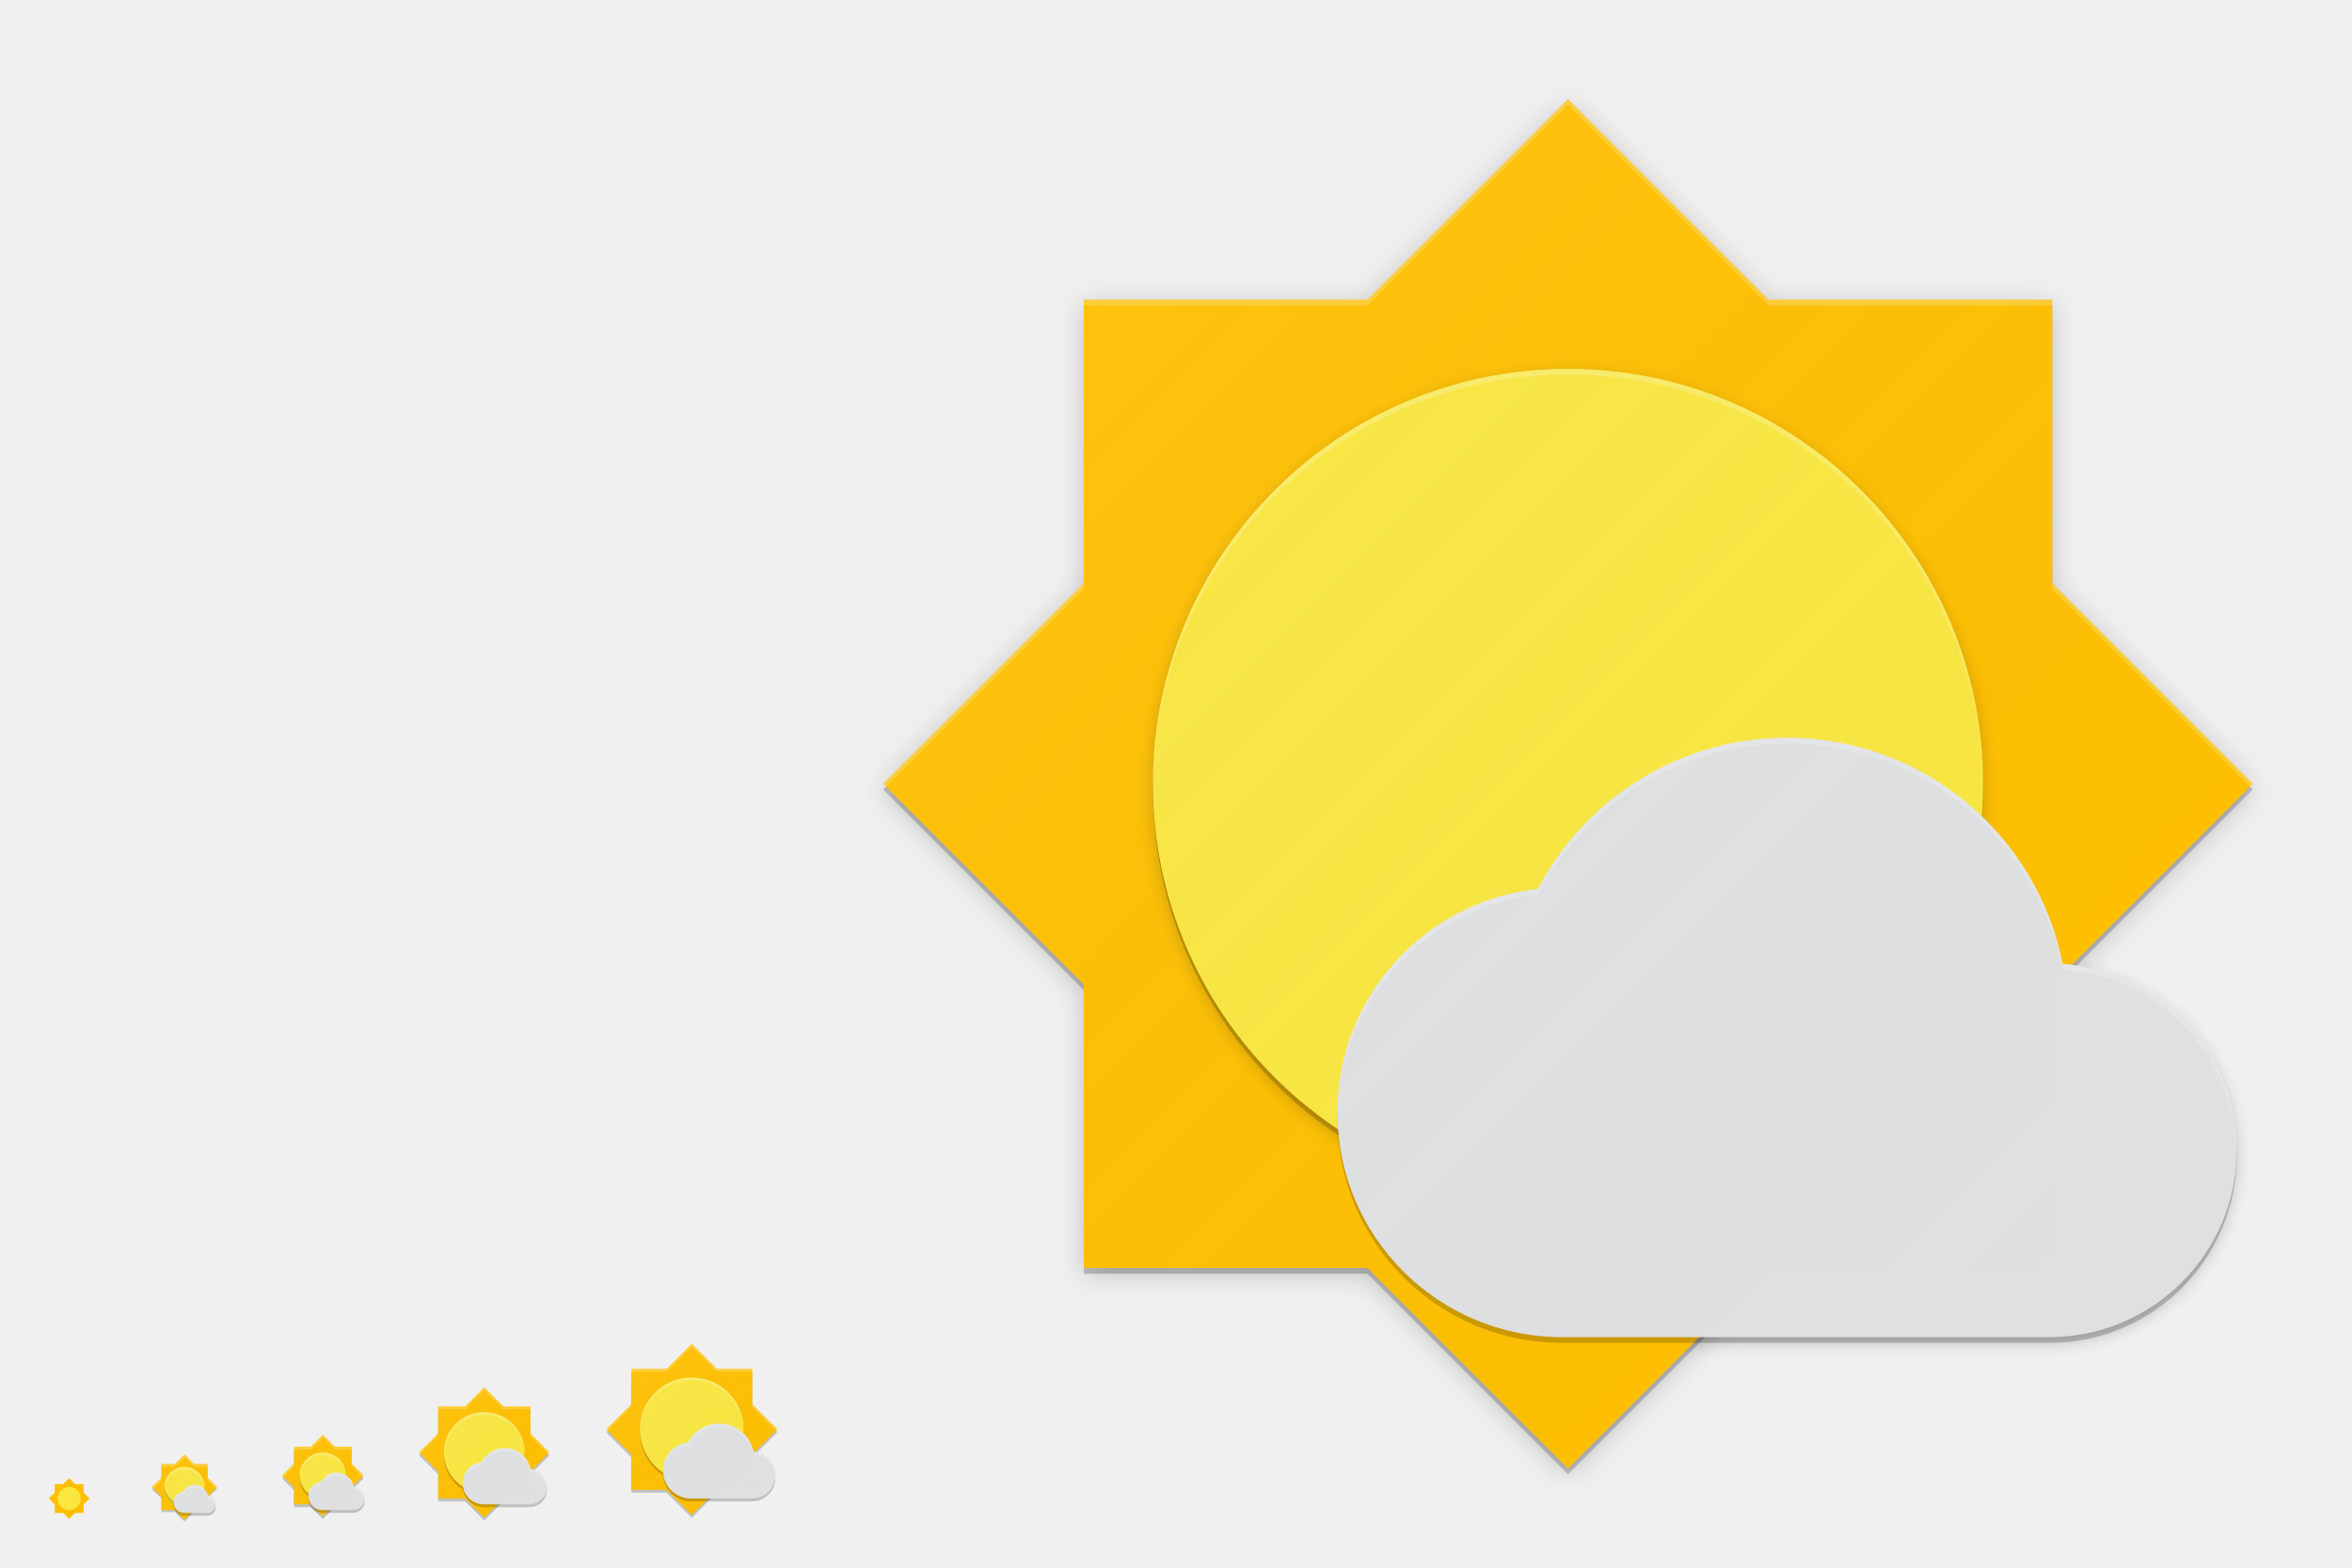
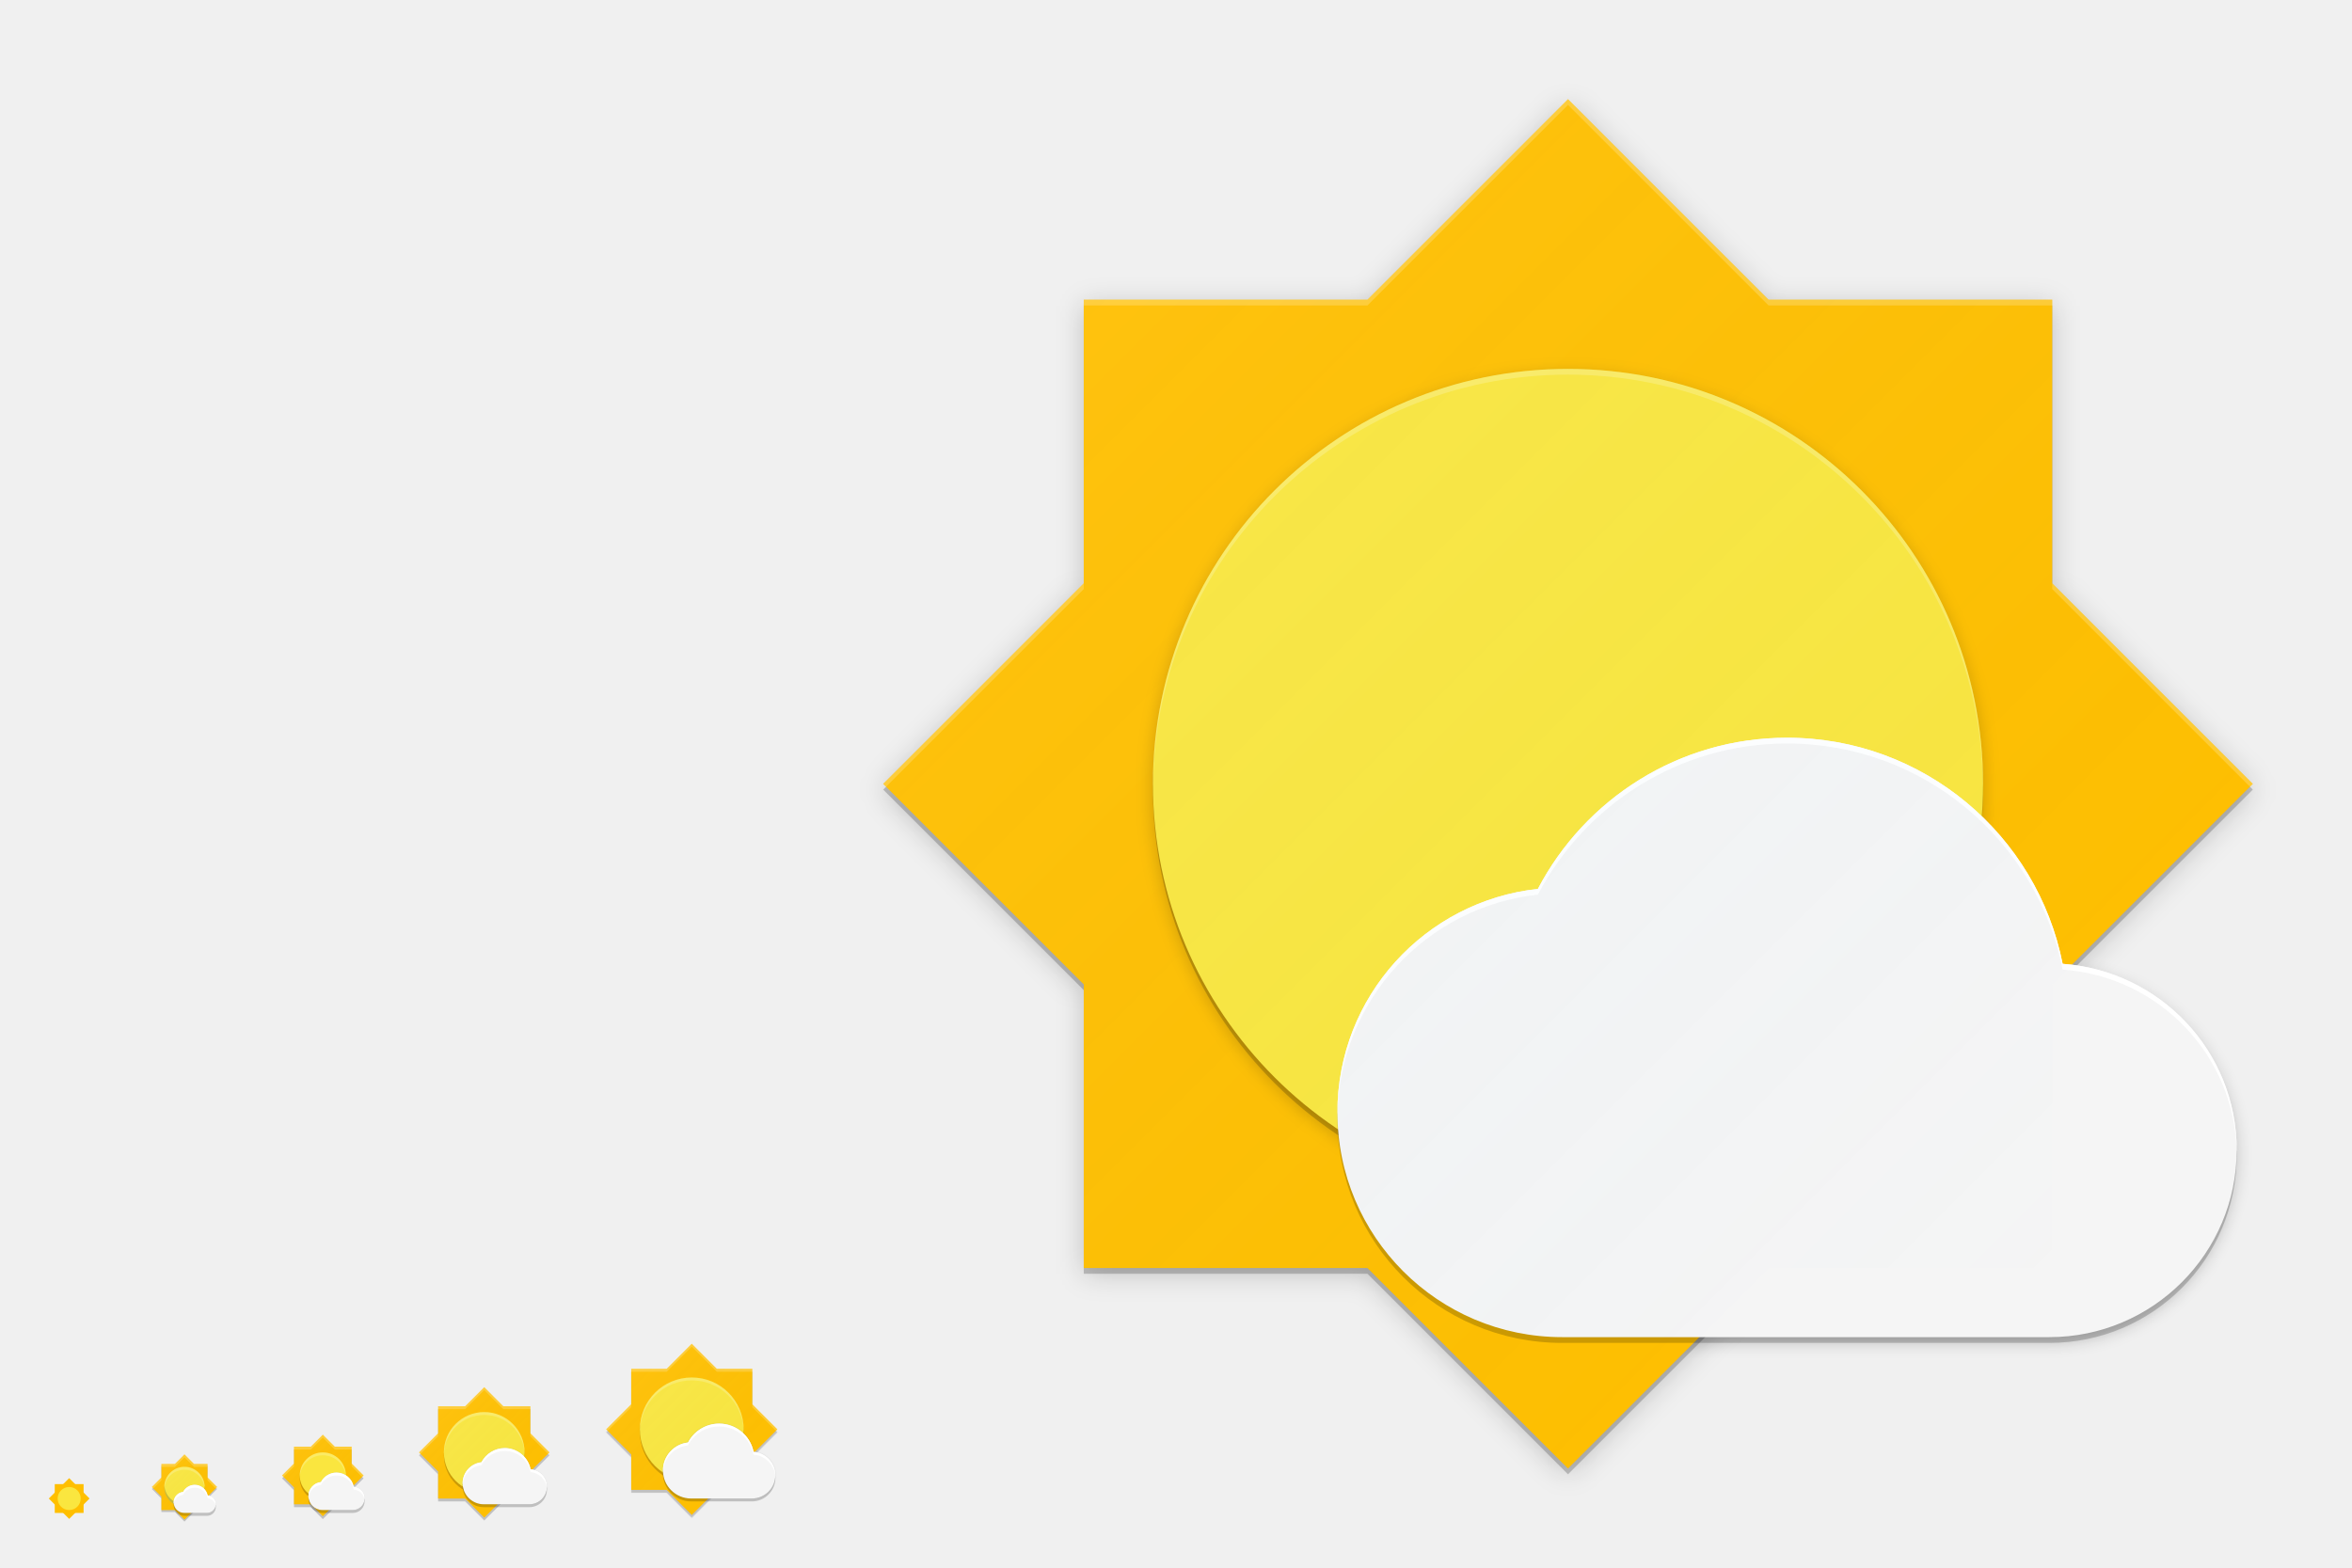
<svg xmlns="http://www.w3.org/2000/svg" xmlns:xlink="http://www.w3.org/1999/xlink" width="816" height="544" viewBox="0 0 816 544" version="1.1" id="svg1087">
  <defs id="defs1081">
    <linearGradient xlink:href="#linearGradient4165-3" id="linearGradient4537" gradientUnits="userSpaceOnUse" gradientTransform="matrix(1.304341,0,0,1.304347,208.6957,-845.34)" x1="7" y1="1011.362" x2="41" y2="1045.362" />
    <linearGradient id="linearGradient4165-3">
      <stop style="stop-color:#ffffff;stop-opacity:0.055" offset="0" id="stop4167-6" />
      <stop style="stop-color:#177ed5;stop-opacity:0;" offset="1" id="stop4169-7" />
    </linearGradient>
    <filter style="color-interpolation-filters:sRGB" id="filter4542" x="-0.012" width="1.024" y="-0.012" height="1.024">
      <feGaussianBlur stdDeviation="0.297" id="feGaussianBlur4544" />
    </filter>
    <filter style="color-interpolation-filters:sRGB" id="filter4640" x="-0.01" width="1.02" y="-0.015" height="1.03">
      <feGaussianBlur stdDeviation="0.163" id="feGaussianBlur4642" />
    </filter>
    <linearGradient xlink:href="#linearGradient4165-3" id="linearGradient4684" gradientUnits="userSpaceOnUse" gradientTransform="matrix(10.43473,0,0,10.43477,293.5652,-10458.72)" x1="7" y1="1011.362" x2="41" y2="1045.362" />
    <linearGradient xlink:href="#linearGradient4165-3" id="linearGradient4708" gradientUnits="userSpaceOnUse" gradientTransform="matrix(0.9782559,0,0,0.9782599,144.5217,-502.005)" x1="7" y1="1011.362" x2="41" y2="1045.362" />
    <linearGradient xlink:href="#linearGradient4165-3" id="linearGradient4732" gradientUnits="userSpaceOnUse" gradientTransform="matrix(0.6521706,0,0,0.6521733,96.34783,-158.67)" x1="7" y1="1011.362" x2="41" y2="1045.362" />
    <linearGradient xlink:href="#linearGradient4165-3" id="linearGradient4756" gradientUnits="userSpaceOnUse" gradientTransform="matrix(0.4891279,0,0,0.4891299,52.26087,12.99753)" x1="7" y1="1011.362" x2="41" y2="1045.362" />
    <filter style="color-interpolation-filters:sRGB" id="filter4820" x="-0.024" width="1.048" y="-0.024" height="1.048">
      <feGaussianBlur stdDeviation="4.752" id="feGaussianBlur4822" />
    </filter>
    <filter style="color-interpolation-filters:sRGB" id="filter4858" x="-0.02" width="1.04" y="-0.03" height="1.06">
      <feGaussianBlur stdDeviation="2.6" id="feGaussianBlur4860" />
    </filter>
    <filter style="color-interpolation-filters:sRGB" id="filter4879" x="-0.024" width="1.048" y="-0.024" height="1.048">
      <feGaussianBlur stdDeviation="2.88" id="feGaussianBlur4881" />
    </filter>
    <filter style="color-interpolation-filters:sRGB" id="filter4885" x="-0.01" width="1.02" y="-0.015" height="1.03">
      <feGaussianBlur stdDeviation="0.122" id="feGaussianBlur4887" />
    </filter>
    <filter style="color-interpolation-filters:sRGB" id="filter4913" x="-0.012" width="1.024" y="-0.012" height="1.024">
      <feGaussianBlur stdDeviation="0.14" id="feGaussianBlur4915" />
    </filter>
    <filter style="color-interpolation-filters:sRGB" id="filter4923" x="-0.012" width="1.024" y="-0.012" height="1.024">
      <feGaussianBlur stdDeviation="0.226" id="feGaussianBlur4925" />
    </filter>
    <filter style="color-interpolation-filters:sRGB" id="filter4949" x="-0.012" width="1.024" y="-0.012" height="1.024">
      <feGaussianBlur stdDeviation="0.141" id="feGaussianBlur4951" />
    </filter>
    <filter style="color-interpolation-filters:sRGB" id="filter4955" x="-0.012" width="1.024" y="-0.012" height="1.024">
      <feGaussianBlur stdDeviation="0.08" id="feGaussianBlur4957" />
    </filter>
+     <filter style="color-interpolation-filters:sRGB" id="filter4608" x="-0.02" width="1.04" y="-0.03" height="1.06">
+       <feGaussianBlur stdDeviation="0.325" id="feGaussianBlur4610" />
+     </filter>
+     <filter style="color-interpolation-filters:sRGB" id="filter4618" x="-0.02" width="1.04" y="-0.03" height="1.06">
+       <feGaussianBlur stdDeviation="0.244" id="feGaussianBlur4620" />
+     </filter>
+     <filter style="color-interpolation-filters:sRGB" id="filter4628" x="-0.02" width="1.04" y="-0.03" height="1.06">
+       <feGaussianBlur stdDeviation="0.163" id="feGaussianBlur4630" />
+     </filter>
+     <filter style="color-interpolation-filters:sRGB" id="filter4639" x="-0.02" width="1.04" y="-0.03" height="1.06">
+       <feGaussianBlur stdDeviation="0.122" id="feGaussianBlur4641" />
+     </filter>
  </defs>
  <g id="layer1" transform="translate(0,-153.0667)" style="display:none">
    <text y="733.323" xml:space="preserve" x="15.007" style="font-style:normal;font-variant:normal;font-weight:normal;font-stretch:normal;line-height:0%;font-family:'DejaVu Sans';-inkscape-font-specification:'DejaVu Sans';display:inline;fill:#000000;fill-opacity:1;stroke:none;enable-background:new" id="context">
      <tspan style="font-style:normal;font-variant:normal;font-weight:normal;font-stretch:normal;font-size:18px;line-height:1.25;font-family:'DejaVu Sans';-inkscape-font-specification:'DejaVu Sans'" y="733.323" x="15.007" id="tspan3933">apps</tspan>
    </text>
    <text y="733.323" xml:space="preserve" x="142.488" style="font-style:normal;font-variant:normal;font-weight:bold;font-stretch:normal;line-height:0%;font-family:'DejaVu Sans';-inkscape-font-specification:'DejaVu Sans Bold';text-align:start;writing-mode:lr-tb;text-anchor:start;display:inline;fill:#000000;fill-opacity:1;stroke:none;enable-background:new" id="icon-name">
      <tspan style="font-style:normal;font-variant:normal;font-weight:bold;font-stretch:normal;font-size:18px;line-height:1.25;font-family:'DejaVu Sans';-inkscape-font-specification:'DejaVu Sans Bold'" y="733.323" x="142.488" id="tspan3937">org.gnome.weather.application</tspan>
    </text>
    <rect style="display:inline;overflow:visible;visibility:visible;fill:#fefefe;fill-opacity:1;fill-rule:nonzero;stroke:none;stroke-width:2;marker:none;enable-background:accumulate" id="rect16x16" width="16" height="16" x="-32" y="665.067" transform="scale(-1,1)" />
    <rect transform="scale(-1,1)" y="617.067" x="-272" height="64" width="64" id="rect4531" style="display:inline;overflow:visible;visibility:visible;fill:#fefefe;fill-opacity:1;fill-rule:nonzero;stroke:none;stroke-width:0.25;marker:none;enable-background:accumulate" />
    <rect style="display:inline;overflow:visible;visibility:visible;fill:#fefefe;fill-opacity:1;fill-rule:nonzero;stroke:none;stroke-width:2;marker:none;enable-background:accumulate" id="rect4662" width="512" height="512" x="-800" y="169.067" transform="scale(-1,1)" />
    <rect style="display:inline;overflow:visible;visibility:visible;fill:#fefefe;fill-opacity:1;fill-rule:nonzero;stroke:none;stroke-width:0.188;marker:none;enable-background:accumulate" id="rect4686" width="48" height="48" x="-192" y="633.067" transform="scale(-1,1)" />
    <rect transform="scale(-1,1)" y="649.067" x="-128" height="32" width="32" id="rect4710" style="display:inline;overflow:visible;visibility:visible;fill:#fefefe;fill-opacity:1;fill-rule:nonzero;stroke:none;stroke-width:0.125;marker:none;enable-background:accumulate" />
    <rect style="display:inline;overflow:visible;visibility:visible;fill:#fefefe;fill-opacity:1;fill-rule:nonzero;stroke:none;stroke-width:0.094;marker:none;enable-background:accumulate" id="rect4734" width="24" height="24" x="-76" y="657.067" transform="scale(-1,1)" />
  </g>
  <g id="layer2" style="display:inline">
    <path id="path4540-3" d="M 240,467.301 231.301,476 H 219 v 12.301 L 210.301,497 219,505.699 V 518 h 12.301 L 240,526.699 248.699,518 H 261 V 505.699 L 269.699,497 261,488.301 V 476 h -12.301 z" style="display:inline;opacity:1;fill:#000000;fill-opacity:0.2;stroke:none;stroke-opacity:1;filter:url(#filter4542)" />
    <path style="display:inline;opacity:1;fill:#ffbf00;fill-opacity:1;stroke:none;stroke-opacity:1" d="m 240,466.301 -8.699,8.699 H 219 V 487.301 l -8.699,8.699 8.699,8.699 v 12.301 h 12.301 l 8.699,8.699 8.699,-8.699 H 261 v -12.301 l 8.699,-8.699 L 261,487.301 v -12.301 h -12.301 z" id="rect4532" />
    <circle r="18" cy="497" cx="240" id="circle4883" style="display:inline;opacity:1;fill:#000000;fill-opacity:0.2;stroke:none;stroke-width:0.857;stroke-opacity:1" />
    <circle style="display:inline;opacity:1;fill:#fae63f;fill-opacity:1;stroke:none;stroke-width:0.857;stroke-opacity:1" id="path4539" cx="240" cy="496" r="18" />
    <path style="display:inline;opacity:1;fill:#ffffff;fill-opacity:0.2;stroke:none;stroke-opacity:1" d="m 240,466.301 -8.699,8.699 H 219 v 1 h 12.301 L 240,467.301 l 8.699,8.699 H 261 v -1 h -12.301 z m -21,21 -8.699,8.699 0.5,0.5 L 219,488.301 Z m 42,0 v 1 l 8.199,8.199 0.5,-0.5 z" id="path4548" />
    <path style="display:inline;opacity:1;fill:#ffffff;fill-opacity:0.2;stroke:none;stroke-width:0.857;stroke-opacity:1" d="m 240,478 a 18,18 0 0 0 -18,18 18,18 0 0 0 0.021,0.586 18,18 0 0 1 17.979,-17.586 18,18 0 0 1 17.979,17.414 18,18 0 0 0 0.021,-0.414 18,18 0 0 0 -18,-18 z" id="circle4533" />
    <path d="m 261.452,504.807 c -1.105,-5.59 -6.037,-9.807 -11.952,-9.807 -4.696,0 -8.767,2.665 -10.806,6.557 -4.883,0.528 -8.694,4.664 -8.694,9.693 0,5.387 4.363,9.75 9.75,9.75 h 21.125 c 4.485,0 8.125,-3.64 8.125,-8.125 0,-4.29 -3.339,-7.768 -7.548,-8.068 z" id="path4638" style="display:inline;fill:#000000;fill-opacity:0.2;enable-background:new;filter:url(#filter4640)" />
-     <path style="display:inline;fill:#e0e0e0;fill-opacity:1;enable-background:new" id="path4632" d="m 261.452,503.807 c -1.105,-5.59 -6.037,-9.807 -11.952,-9.807 -4.696,0 -8.767,2.665 -10.806,6.557 -4.883,0.528 -8.694,4.664 -8.694,9.693 0,5.387 4.363,9.75 9.75,9.75 h 21.125 c 4.485,0 8.125,-3.64 8.125,-8.125 0,-4.29 -3.339,-7.768 -7.548,-8.068 z" />
-     <path id="path4636" d="m 249.5,494 c -4.696,0 -8.767,2.665 -10.807,6.557 -4.883,0.528 -8.693,4.664 -8.693,9.693 0,0.164 0.017,0.324 0.025,0.486 0.25,-4.793 3.953,-8.67 8.668,-9.18 2.039,-3.892 6.11,-6.557 10.807,-6.557 5.915,0 10.846,4.217 11.951,9.807 4.043,0.289 7.274,3.511 7.523,7.566 0.01,-0.166 0.025,-0.33 0.025,-0.498 0,-4.29 -3.34,-7.768 -7.549,-8.068 C 260.346,498.217 255.415,494 249.5,494 Z" style="display:inline;fill:#ffffff;fill-opacity:0.2;enable-background:new" />
+     <path d="m 261.452,503.807 c -1.105,-5.59 -6.037,-9.807 -11.952,-9.807 -4.696,0 -8.767,2.665 -10.806,6.557 -4.883,0.528 -8.694,4.664 -8.694,9.693 0,5.387 4.363,9.75 9.75,9.75 h 21.125 c 4.485,0 8.125,-3.64 8.125,-8.125 0,-4.29 -3.339,-7.768 -7.548,-8.068 z" id="path4578" style="display:inline;fill:#000000;fill-opacity:0.2;enable-background:new;filter:url(#filter4608)" />
    <path style="display:inline;fill:url(#linearGradient4537);fill-opacity:1;stroke:none;stroke-width:2;stroke-linecap:round;stroke-linejoin:round;stroke-miterlimit:4;stroke-dasharray:none;stroke-opacity:1;enable-background:new" d="m 240,466.301 -8.699,8.699 H 219 V 487.301 l -8.699,8.699 8.699,8.699 v 12.301 h 12.301 l 8.699,8.699 8.699,-8.699 H 261 v -12.301 l 8.699,-8.699 L 261,487.301 v -12.301 h -12.301 z" id="path4535-7" />
+     <path style="display:inline;fill:#f5f5f5;fill-opacity:1;enable-background:new" id="path4632" d="m 261.452,503.807 c -1.105,-5.59 -6.037,-9.807 -11.952,-9.807 -4.696,0 -8.767,2.665 -10.806,6.557 -4.883,0.528 -8.694,4.664 -8.694,9.693 0,5.387 4.363,9.75 9.75,9.75 h 21.125 c 4.485,0 8.125,-3.64 8.125,-8.125 0,-4.29 -3.339,-7.768 -7.548,-8.068 z" />
+     <path id="path4636" d="m 249.5,494 c -4.696,0 -8.767,2.665 -10.807,6.557 -4.883,0.528 -8.693,4.664 -8.693,9.693 0,0.164 0.017,0.324 0.025,0.486 0.25,-4.793 3.953,-8.67 8.668,-9.18 2.039,-3.892 6.11,-6.557 10.807,-6.557 5.915,0 10.846,4.217 11.951,9.807 4.043,0.289 7.274,3.511 7.523,7.566 0.01,-0.166 0.025,-0.33 0.025,-0.498 0,-4.29 -3.34,-7.768 -7.549,-8.068 C 260.346,498.217 255.415,494 249.5,494 Z" style="display:inline;fill:#ffffff;fill-opacity:1;enable-background:new" />
    <path d="m 715.615,336.456 c -8.84,-44.72 -48.295,-78.455 -95.615,-78.455 -37.57,0 -70.135,21.321 -86.45,52.455 -39.065,4.225 -69.55,37.31 -69.55,77.545 0,43.095 34.905,78 78,78 h 169 c 35.88,0 65,-29.12 65,-65 0,-34.32 -26.715,-62.14 -60.385,-64.545 z" id="path4852" style="display:inline;fill:#000000;fill-opacity:0.2;stroke-width:8;enable-background:new;filter:url(#filter4858)" />
    <path id="path4814" d="M 544,36.407 474.406,106 H 376 v 98.406 L 306.406,274 376,343.594 v 98.406 h 98.406 L 544,511.594 613.594,442 H 712 V 343.594 L 781.594,274 712,204.407 V 106 h -98.406 z" style="display:inline;opacity:1;fill:#000000;fill-opacity:0.2;stroke:none;stroke-width:8;stroke-opacity:1;filter:url(#filter4820)" />
    <path style="display:inline;opacity:1;fill:#000000;fill-opacity:0.2;stroke:none;stroke-width:8;stroke-opacity:1" d="M 544,36.407 474.406,106 H 376 v 98.406 L 306.406,274 376,343.594 v 98.406 h 98.406 L 544,511.594 613.594,442 H 712 V 343.594 L 781.594,274 712,204.407 V 106 h -98.406 z" id="path4664" />
    <path id="path4666" d="M 544,34.408 474.406,104.002 H 376 v 98.406 L 306.406,272.002 376,341.596 v 98.406 h 98.406 L 544,509.596 613.594,440.002 H 712 V 341.596 L 781.594,272.002 712,202.408 v -98.406 h -98.406 z" style="display:inline;opacity:1;fill:#ffbf00;fill-opacity:1;stroke:none;stroke-width:8;stroke-opacity:1" />
    <circle r="144" style="display:inline;opacity:1;fill:#000000;fill-opacity:0.2;stroke:none;stroke-width:6.857;stroke-opacity:1" id="circle4871" cx="544" cy="274.002" />
    <circle cy="274.002" cx="544" id="circle4873" style="display:inline;opacity:1;fill:#000000;fill-opacity:0.2;stroke:none;stroke-width:6.857;stroke-opacity:1;filter:url(#filter4879)" r="144" />
    <circle cy="272.002" cx="544" id="circle4668" style="display:inline;opacity:1;fill:#fae63f;fill-opacity:1;stroke:none;stroke-width:6.857;stroke-opacity:1" r="144" />
    <path style="display:inline;opacity:1;fill:#ffffff;fill-opacity:0.2;stroke:none;stroke-width:8;stroke-opacity:1" d="M 544 34.408 L 474.406 104.002 L 376 104.002 L 376 106.002 L 474.406 106.002 L 544 36.408 L 613.594 106.002 L 712 106.002 L 712 104.002 L 613.594 104.002 L 544 34.408 z M 376 202.408 L 306.406 272.002 L 307.406 273.002 L 376 204.408 L 376 202.408 z M 712 202.408 L 712 204.408 L 780.594 273.002 L 781.594 272.002 L 712 202.408 z " id="path4670" />
    <path style="display:inline;opacity:1;fill:#ffffff;fill-opacity:0.2;stroke:none;stroke-width:6.857;stroke-opacity:1" d="M 544 128.002 A 144 144 0 0 0 400 272.002 A 144 144 0 0 0 400.035 272.986 A 144 144 0 0 1 544 130.002 A 144 144 0 0 1 687.949 272.984 A 144 144 0 0 0 688 272.002 A 144 144 0 0 0 544 128.002 z " id="path4672" />
    <path style="display:inline;fill:#000000;fill-opacity:0.2;stroke-width:8;enable-background:new" id="path4676" d="m 715.615,336.456 c -8.84,-44.72 -48.295,-78.455 -95.615,-78.455 -37.57,0 -70.135,21.321 -86.45,52.455 -39.065,4.225 -69.55,37.31 -69.55,77.545 0,43.095 34.905,78 78,78 h 169 c 35.88,0 65,-29.12 65,-65 0,-34.32 -26.715,-62.14 -60.385,-64.545 z" />
-     <path d="m 715.615,334.456 c -8.84,-44.72 -48.295,-78.455 -95.615,-78.455 -37.57,0 -70.135,21.321 -86.45,52.455 -39.065,4.225 -69.55,37.31 -69.55,77.545 0,43.095 34.905,78 78,78 h 169 c 35.88,0 65,-29.12 65,-65 0,-34.32 -26.715,-62.14 -60.385,-64.545 z" id="path4678" style="display:inline;fill:#e0e0e0;fill-opacity:1;stroke-width:8;enable-background:new" />
-     <path style="display:inline;fill:#ffffff;fill-opacity:0.2;stroke-width:8;enable-background:new" d="M 620 256 C 582.43 256 549.862 277.319 533.547 308.453 C 494.482 312.678 464 345.766 464 386 C 464 386.248 464.021 386.492 464.029 386.738 C 464.661 347.078 494.893 314.634 533.547 310.453 C 549.862 279.319 582.43 258 620 258 C 667.32 258 706.769 291.733 715.609 336.453 C 748.891 338.83 775.364 366.047 775.971 399.82 C 775.98 399.547 776 399.276 776 399 C 776 364.68 749.279 336.858 715.609 334.453 C 706.769 289.733 667.32 256 620 256 z " id="path4680" />
+     <path d="m 715.615,334.456 c -8.84,-44.72 -48.295,-78.455 -95.615,-78.455 -37.57,0 -70.135,21.321 -86.45,52.455 -39.065,4.225 -69.55,37.31 -69.55,77.545 0,43.095 34.905,78 78,78 h 169 c 35.88,0 65,-29.12 65,-65 0,-34.32 -26.715,-62.14 -60.385,-64.545 z" id="path4678" style="display:inline;fill:#f5f5f5;fill-opacity:1;stroke-width:8;enable-background:new" />
+     <path style="display:inline;fill:#ffffff;fill-opacity:1;stroke-width:8;enable-background:new" d="M 620 256 C 582.43 256 549.862 277.319 533.547 308.453 C 494.482 312.678 464 345.766 464 386 C 464 386.248 464.021 386.492 464.029 386.738 C 464.661 347.078 494.893 314.634 533.547 310.453 C 549.862 279.319 582.43 258 620 258 C 667.32 258 706.769 291.733 715.609 336.453 C 748.891 338.83 775.364 366.047 775.971 399.82 C 775.98 399.547 776 399.276 776 399 C 776 364.68 749.279 336.858 715.609 334.453 C 706.769 289.733 667.32 256 620 256 z " id="path4680" />
    <path id="path4682" d="m 544,34.408 -69.594,69.594 H 376 v 98.406 L 306.406,272.002 376,341.596 v 98.406 h 98.406 L 544,509.596 613.594,440.002 H 712 V 341.596 L 781.594,272.002 712,202.408 v -98.406 h -98.406 z" style="display:inline;fill:url(#linearGradient4684);fill-opacity:1;stroke:none;stroke-width:16;stroke-linecap:round;stroke-linejoin:round;stroke-miterlimit:4;stroke-dasharray:none;stroke-opacity:1;enable-background:new" />
    <path id="path4917" d="m 168,482.373 -6.627,6.627 H 152 v 9.373 l -6.627,6.627 L 152,511.627 v 9.373 h 9.373 L 168,527.627 l 6.627,-6.627 H 184 V 511.627 l 6.627,-6.627 L 184,498.373 v -9.373 h -9.373 z" style="opacity:1;fill:#000000;fill-opacity:0.2;stroke:none;stroke-opacity:1;filter:url(#filter4923)" />
    <path style="opacity:1;fill:#ffbf00;fill-opacity:1;stroke:none;stroke-opacity:1" d="M 168 481.373 L 161.373 488 L 152 488 L 152 497.373 L 145.373 504 L 152 510.627 L 152 520 L 161.373 520 L 168 526.627 L 174.627 520 L 184 520 L 184 510.627 L 190.627 504 L 184 497.373 L 184 488 L 174.627 488 L 168 481.373 z " id="rect4903" />
    <circle r="14" style="display:inline;opacity:1;fill:#000000;fill-opacity:0.2;stroke:none;stroke-width:0.667;stroke-opacity:1;filter:url(#filter4913)" id="circle4911" cx="168" cy="505" />
    <circle cy="504" cx="168" id="circle4692" style="display:inline;opacity:1;fill:#fae63f;fill-opacity:1;stroke:none;stroke-width:0.667;stroke-opacity:1" r="14" />
+     <path style="display:inline;fill:url(#linearGradient4708);fill-opacity:1;stroke:none;stroke-width:1.5;stroke-linecap:round;stroke-linejoin:round;stroke-miterlimit:4;stroke-dasharray:none;stroke-opacity:1;enable-background:new" d="M 168 481.373 L 161.373 488 L 152 488 L 152 497.373 L 145.373 504 L 152 510.627 L 152 520 L 161.373 520 L 168 526.627 L 174.627 520 L 184 520 L 184 510.627 L 190.627 504 L 184 497.373 L 184 488 L 174.627 488 L 168 481.373 z " id="path4706" />
    <path style="display:inline;fill:#000000;fill-opacity:0.2;stroke-width:0.75;enable-background:new;filter:url(#filter4885)" id="path4700" d="m 184.089,510.855 c -0.829,-4.192 -4.528,-7.355 -8.964,-7.355 -3.522,0 -6.575,1.999 -8.105,4.918 -3.662,0.396 -6.52,3.498 -6.52,7.27 0,4.04 3.272,7.312 7.312,7.312 h 15.844 c 3.364,0 6.094,-2.73 6.094,-6.094 0,-3.217 -2.505,-5.826 -5.661,-6.051 z" />
-     <path d="m 184.089,509.855 c -0.829,-4.192 -4.528,-7.355 -8.964,-7.355 -3.522,0 -6.575,1.999 -8.105,4.918 -3.662,0.396 -6.52,3.498 -6.52,7.27 0,4.04 3.272,7.312 7.312,7.312 h 15.844 c 3.364,0 6.094,-2.73 6.094,-6.094 0,-3.217 -2.505,-5.826 -5.661,-6.051 z" id="path4702" style="display:inline;fill:#e0e0e0;fill-opacity:1;stroke-width:0.75;enable-background:new" />
+     <path style="display:inline;fill:#000000;fill-opacity:0.2;stroke-width:0.75;enable-background:new;filter:url(#filter4618)" id="path4612" d="m 184.089,509.855 c -0.829,-4.192 -4.528,-7.355 -8.964,-7.355 -3.522,0 -6.575,1.999 -8.105,4.918 -3.662,0.396 -6.52,3.498 -6.52,7.27 0,4.04 3.272,7.312 7.312,7.312 h 15.844 c 3.364,0 6.094,-2.73 6.094,-6.094 0,-3.217 -2.505,-5.826 -5.661,-6.051 z" />
+     <path d="m 184.089,509.855 c -0.829,-4.192 -4.528,-7.355 -8.964,-7.355 -3.522,0 -6.575,1.999 -8.105,4.918 -3.662,0.396 -6.52,3.498 -6.52,7.27 0,4.04 3.272,7.312 7.312,7.312 h 15.844 c 3.364,0 6.094,-2.73 6.094,-6.094 0,-3.217 -2.505,-5.826 -5.661,-6.051 z" id="path4702" style="display:inline;fill:#f5f5f5;fill-opacity:1;stroke-width:0.75;enable-background:new" />
    <path id="path4947" d="m 112,498.858 -4.143,4.143 H 102 v 5.857 L 97.857,513 102,517.143 v 5.857 h 5.857 L 112,527.143 l 4.143,-4.143 H 122 V 517.143 l 4.143,-4.143 L 122,508.858 v -5.857 h -5.857 z" style="opacity:1;fill:#000000;fill-opacity:0.2;stroke:none;stroke-opacity:1;filter:url(#filter4949)" />
    <path style="opacity:1;fill:#ffbf00;fill-opacity:1;stroke:none;stroke-opacity:1" d="M 112 497.857 L 107.857 502 L 102 502 L 102 507.857 L 97.857 512 L 102 516.143 L 102 522 L 107.857 522 L 112 526.143 L 116.143 522 L 122 522 L 122 516.143 L 126.143 512 L 122 507.857 L 122 502 L 116.143 502 L 112 497.857 z " id="rect4942" />
    <circle r="8" cy="513" cx="112" id="circle4953" style="display:inline;opacity:1;fill:#000000;fill-opacity:0.2;stroke:none;stroke-width:0.381;stroke-opacity:1;filter:url(#filter4955)" />
+     <path style="display:inline;fill:url(#linearGradient4732);fill-opacity:1;stroke:none;stroke-width:1;stroke-linecap:round;stroke-linejoin:round;stroke-miterlimit:4;stroke-dasharray:none;stroke-opacity:1;enable-background:new" d="M 112 497.857 L 107.857 502 L 102 502 L 102 507.857 L 97.857 512 L 102 516.143 L 102 522 L 107.857 522 L 112 526.143 L 116.143 522 L 122 522 L 122 516.143 L 126.143 512 L 122 507.857 L 122 502 L 116.143 502 L 112 497.857 z " id="path4730" />
    <circle style="display:inline;opacity:1;fill:#fae63f;fill-opacity:1;stroke:none;stroke-width:0.381;stroke-opacity:1" id="circle4716" cx="112" cy="512" r="8" />
    <path style="display:inline;opacity:1;fill:#ffffff;fill-opacity:0.2;stroke:none;stroke-width:0.381;stroke-opacity:1" d="M 112 504 A 8 8 0 0 0 104 512 A 8 8 0 0 0 104.021 512.576 A 8 8 0 0 1 112 505 A 8 8 0 0 1 119.979 512.424 A 8 8 0 0 0 120 512 A 8 8 0 0 0 112 504 z " id="circle4959" />
    <path d="M 122.726,516.903 C 122.173,514.108 119.708,512 116.75,512 c -2.348,0 -4.383,1.333 -5.403,3.278 -2.442,0.264 -4.347,2.332 -4.347,4.847 0,2.693 2.182,4.875 4.875,4.875 h 10.562 c 2.243,0 4.062,-1.82 4.062,-4.062 0,-2.145 -1.67,-3.884 -3.774,-4.034 z" id="path4935" style="display:inline;fill:#000000;fill-opacity:0.2;stroke-width:0.5;enable-background:new" />
-     <path style="display:inline;fill:#e0e0e0;fill-opacity:1;stroke-width:0.5;enable-background:new" id="path4726" d="m 122.726,515.903 c -0.552,-2.795 -3.018,-4.903 -5.976,-4.903 -2.348,0 -4.383,1.333 -5.403,3.278 -2.442,0.264 -4.347,2.332 -4.347,4.847 0,2.693 2.182,4.875 4.875,4.875 h 10.562 c 2.243,0 4.062,-1.82 4.062,-4.062 0,-2.145 -1.67,-3.884 -3.774,-4.034 z" />
-     <path style="display:inline;fill:url(#linearGradient4732);fill-opacity:1;stroke:none;stroke-width:1;stroke-linecap:round;stroke-linejoin:round;stroke-miterlimit:4;stroke-dasharray:none;stroke-opacity:1;enable-background:new" d="M 112 497.857 L 107.857 502 L 102 502 L 102 507.857 L 97.857 512 L 102 516.143 L 102 522 L 107.857 522 L 112 526.143 L 116.143 522 L 122 522 L 122 516.143 L 126.143 512 L 122 507.857 L 122 502 L 116.143 502 L 112 497.857 z " id="path4730" />
+     <path d="m 122.727,515.904 c -0.552,-2.795 -3.018,-4.903 -5.976,-4.903 -2.348,0 -4.383,1.333 -5.403,3.278 -2.442,0.264 -4.347,2.332 -4.347,4.847 0,2.693 2.182,4.875 4.875,4.875 h 10.562 c 2.243,0 4.062,-1.82 4.062,-4.062 0,-2.145 -1.67,-3.884 -3.774,-4.034 z" id="path4622" style="display:inline;fill:#000000;fill-opacity:0.2;stroke-width:0.5;enable-background:new;filter:url(#filter4628)" />
+     <path style="display:inline;fill:#f5f5f5;fill-opacity:1;stroke-width:0.5;enable-background:new" id="path4726" d="m 122.727,515.904 c -0.552,-2.795 -3.018,-4.903 -5.976,-4.903 -2.348,0 -4.383,1.333 -5.403,3.278 -2.442,0.264 -4.347,2.332 -4.347,4.847 0,2.693 2.182,4.875 4.875,4.875 h 10.562 c 2.243,0 4.062,-1.82 4.062,-4.062 0,-2.145 -1.67,-3.884 -3.774,-4.034 z" />
    <path id="path4805" d="m 64,505.371 -3.314,3.314 H 56 v 4.686 L 52.686,516.686 56,520 v 4.686 h 4.686 L 64,528 67.314,524.686 H 72 V 520 L 75.314,516.686 72,513.371 v -4.686 h -4.686 z" style="opacity:1;fill:#000000;fill-opacity:0.2;stroke:none;stroke-opacity:1" />
    <path style="opacity:1;fill:#ffbf00;fill-opacity:1;stroke:none;stroke-opacity:1" d="M 64,504.686 60.686,508 H 56 v 4.686 L 52.686,516 56,519.314 V 524 h 4.686 L 64,527.314 67.314,524 H 72 v -4.686 L 75.314,516 72,512.686 V 508 h -4.686 z" id="rect4786" />
    <circle cy="516" cx="64" id="circle4740" style="display:inline;opacity:1;fill:#fae63f;fill-opacity:1;stroke:none;stroke-width:0.333;stroke-opacity:1" r="7" />
    <rect style="opacity:1;fill:#ffbf00;fill-opacity:1;stroke:none;stroke-opacity:1" id="rect4782" width="10" height="10" x="19" y="515" />
    <rect y="379.666" x="-355.725" height="10" width="10" id="rect4784" style="opacity:1;fill:#ffbf00;fill-opacity:1;stroke:none;stroke-opacity:1" transform="rotate(-45)" />
    <circle style="display:inline;opacity:1;fill:#fae63f;fill-opacity:1;stroke:none;stroke-width:0.19;stroke-opacity:1" id="circle4760" cx="24" cy="520" r="4" />
    <path style="display:inline;opacity:1;fill:#ffffff;fill-opacity:0.2;stroke:none;stroke-width:0.333;stroke-opacity:1" d="M 64 509 A 7 7 0 0 0 57 516 A 7 7 0 0 0 57.023 516.541 A 7 7 0 0 1 64 510 A 7 7 0 0 1 70.977 516.459 A 7 7 0 0 0 71 516 A 7 7 0 0 0 64 509 z " id="circle4792" />
    <path id="path4797" d="m 64,523 a 7,7 0 0 1 -7,-7 7,7 0 0 1 0.023,-0.541 A 7,7 0 0 0 64,522 7,7 0 0 0 70.977,515.541 7,7 0 0 1 71,516 a 7,7 0 0 1 -7,7 z" style="display:inline;opacity:1;fill:#020202;fill-opacity:0.2;stroke:none;stroke-width:0.333;stroke-opacity:1" />
+     <path style="display:inline;fill:url(#linearGradient4756);fill-opacity:1;stroke:none;stroke-width:0.75;stroke-linecap:round;stroke-linejoin:round;stroke-miterlimit:4;stroke-dasharray:none;stroke-opacity:1;enable-background:new" d="M 64 504.686 L 60.686 508 L 56 508 L 56 512.686 L 52.686 516 L 56 519.314 L 56 524 L 60.686 524 L 64 527.314 L 67.314 524 L 72 524 L 72 519.314 L 75.314 516 L 72 512.686 L 72 508 L 67.314 508 L 64 504.686 z " id="path4754" />
    <path style="display:inline;fill:#000000;fill-opacity:0.2;stroke-width:0.375;enable-background:new" id="path4807" d="m 72.044,519.928 c -0.414,-2.096 -2.264,-3.678 -4.482,-3.678 -1.761,0 -3.288,0.999 -4.052,2.459 -1.831,0.198 -3.26,1.749 -3.26,3.635 0,2.02 1.636,3.656 3.656,3.656 h 7.922 c 1.682,0 3.047,-1.365 3.047,-3.047 0,-1.609 -1.252,-2.913 -2.831,-3.026 z" />
-     <path d="m 72.044,518.928 c -0.414,-2.096 -2.264,-3.678 -4.482,-3.678 -1.761,0 -3.288,0.999 -4.052,2.459 -1.831,0.198 -3.26,1.749 -3.26,3.635 0,2.02 1.636,3.656 3.656,3.656 h 7.922 c 1.682,0 3.047,-1.365 3.047,-3.047 0,-1.609 -1.252,-2.913 -2.831,-3.026 z" id="path4750" style="display:inline;fill:#e0e0e0;fill-opacity:1;stroke-width:0.375;enable-background:new" />
+     <path style="display:inline;fill:#000000;fill-opacity:0.2;stroke-width:0.375;enable-background:new;filter:url(#filter4639)" id="path4633" d="m 72.044,518.928 c -0.414,-2.096 -2.264,-3.678 -4.482,-3.678 -1.761,0 -3.288,0.999 -4.052,2.459 -1.831,0.198 -3.26,1.749 -3.26,3.635 0,2.02 1.636,3.656 3.656,3.656 h 7.922 c 1.682,0 3.047,-1.365 3.047,-3.047 0,-1.609 -1.252,-2.913 -2.831,-3.026 z" />
+     <path d="m 72.044,518.928 c -0.414,-2.096 -2.264,-3.678 -4.482,-3.678 -1.761,0 -3.288,0.999 -4.052,2.459 -1.831,0.198 -3.26,1.749 -3.26,3.635 0,2.02 1.636,3.656 3.656,3.656 h 7.922 c 1.682,0 3.047,-1.365 3.047,-3.047 0,-1.609 -1.252,-2.913 -2.831,-3.026 z" id="path4750" style="display:inline;fill:#f5f5f5;fill-opacity:1;stroke-width:0.375;enable-background:new" />
    <path style="opacity:1;fill:#ffffff;fill-opacity:0.2;stroke:none;stroke-opacity:1" d="M 64 504.686 L 60.686 508 L 56 508 L 56 509 L 60.686 509 L 64 505.686 L 67.314 509 L 72 509 L 72 508 L 67.314 508 L 64 504.686 z M 56 512.686 L 52.686 516 L 53.186 516.5 L 56 513.686 L 56 512.686 z M 72 512.686 L 72 513.686 L 74.814 516.5 L 75.314 516 L 72 512.686 z " id="path4800" />
-     <path style="display:inline;fill:#ffffff;fill-opacity:0.2;stroke-width:0.375;enable-background:new" d="M 67.562 515.25 C 65.801 515.25 64.275 516.25 63.51 517.709 C 61.679 517.907 60.25 519.458 60.25 521.344 C 60.25 521.509 60.278 521.665 60.299 521.824 C 60.534 520.181 61.851 518.888 63.51 518.709 C 64.275 517.25 65.801 516.25 67.562 516.25 C 69.781 516.25 71.631 517.831 72.045 519.928 C 73.451 520.028 74.592 521.075 74.826 522.439 C 74.852 522.28 74.875 522.12 74.875 521.953 C 74.875 520.344 73.623 519.04 72.045 518.928 C 71.631 516.831 69.781 515.25 67.562 515.25 z " id="path4809" />
-     <path style="display:inline;fill:url(#linearGradient4756);fill-opacity:1;stroke:none;stroke-width:0.75;stroke-linecap:round;stroke-linejoin:round;stroke-miterlimit:4;stroke-dasharray:none;stroke-opacity:1;enable-background:new" d="M 64 504.686 L 60.686 508 L 56 508 L 56 512.686 L 52.686 516 L 56 519.314 L 56 524 L 60.686 524 L 64 527.314 L 67.314 524 L 72 524 L 72 519.314 L 75.314 516 L 72 512.686 L 72 508 L 67.314 508 L 64 504.686 z " id="path4754" />
-     <path style="display:inline;fill:#ffffff;fill-opacity:0.2;stroke-width:0.75;enable-background:new" d="M 175.125 502.5 C 171.603 502.5 168.549 504.499 167.02 507.418 C 163.357 507.814 160.5 510.916 160.5 514.688 C 160.5 514.852 160.513 515.014 160.523 515.176 C 160.769 511.639 163.525 508.796 167.02 508.418 C 168.549 505.499 171.603 503.5 175.125 503.5 C 179.561 503.5 183.261 506.663 184.09 510.855 C 187.079 511.069 189.478 513.42 189.725 516.4 C 189.738 516.237 189.75 516.073 189.75 515.906 C 189.75 512.689 187.246 510.081 184.09 509.855 C 183.261 505.663 179.561 502.5 175.125 502.5 z " id="path4889" />
+     <path style="display:inline;fill:#ffffff;fill-opacity:1;stroke-width:0.375;enable-background:new" d="M 67.562 515.25 C 65.801 515.25 64.275 516.25 63.51 517.709 C 61.679 517.907 60.25 519.458 60.25 521.344 C 60.25 521.509 60.278 521.665 60.299 521.824 C 60.534 520.181 61.851 518.888 63.51 518.709 C 64.275 517.25 65.801 516.25 67.562 516.25 C 69.781 516.25 71.631 517.831 72.045 519.928 C 73.451 520.028 74.592 521.075 74.826 522.439 C 74.852 522.28 74.875 522.12 74.875 521.953 C 74.875 520.344 73.623 519.04 72.045 518.928 C 71.631 516.831 69.781 515.25 67.562 515.25 z " id="path4809" />
+     <path style="display:inline;fill:#ffffff;fill-opacity:1;stroke-width:0.75;enable-background:new" d="M 175.125 502.5 C 171.603 502.5 168.549 504.499 167.02 507.418 C 163.357 507.814 160.5 510.916 160.5 514.688 C 160.5 514.852 160.513 515.014 160.523 515.176 C 160.769 511.639 163.525 508.796 167.02 508.418 C 168.549 505.499 171.603 503.5 175.125 503.5 C 179.561 503.5 183.261 506.663 184.09 510.855 C 187.079 511.069 189.478 513.42 189.725 516.4 C 189.738 516.237 189.75 516.073 189.75 515.906 C 189.75 512.689 187.246 510.081 184.09 509.855 C 183.261 505.663 179.561 502.5 175.125 502.5 z " id="path4889" />
    <path style="display:inline;opacity:1;fill:#ffffff;fill-opacity:0.2;stroke:none;stroke-width:0.667;stroke-opacity:1" d="M 168 490 A 14 14 0 0 0 154 504 A 14 14 0 0 0 154.021 504.586 A 14 14 0 0 1 168 491 A 14 14 0 0 1 181.979 504.414 A 14 14 0 0 0 182 504 A 14 14 0 0 0 168 490 z " id="circle4906" />
    <path style="opacity:1;fill:#ffffff;fill-opacity:0.2;stroke:none;stroke-opacity:1" d="M 168 481.373 L 161.373 488 L 152 488 L 152 489 L 161.373 489 L 168 482.373 L 174.627 489 L 184 489 L 184 488 L 174.627 488 L 168 481.373 z M 152 497.373 L 145.373 504 L 145.873 504.5 L 152 498.373 L 152 497.373 z M 184 497.373 L 184 498.373 L 190.127 504.5 L 190.627 504 L 184 497.373 z " id="path4927" />
-     <path style="display:inline;fill:url(#linearGradient4708);fill-opacity:1;stroke:none;stroke-width:1.5;stroke-linecap:round;stroke-linejoin:round;stroke-miterlimit:4;stroke-dasharray:none;stroke-opacity:1;enable-background:new" d="M 168 481.373 L 161.373 488 L 152 488 L 152 497.373 L 145.373 504 L 152 510.627 L 152 520 L 161.373 520 L 168 526.627 L 174.627 520 L 184 520 L 184 510.627 L 190.627 504 L 184 497.373 L 184 488 L 174.627 488 L 168 481.373 z " id="path4706" />
-     <path style="display:inline;fill:#ffffff;fill-opacity:0.2;stroke-width:0.5;enable-background:new" d="M 116.75 511 C 114.402 511 112.367 512.333 111.348 514.279 C 108.906 514.543 107 516.61 107 519.125 C 107 519.324 107.016 519.518 107.039 519.711 C 107.237 517.389 109.043 515.528 111.348 515.279 C 112.367 513.333 114.402 512 116.75 512 C 119.707 512 122.174 514.109 122.727 516.904 C 124.66 517.042 126.21 518.526 126.451 520.43 C 126.471 520.266 126.5 520.106 126.5 519.938 C 126.5 517.793 124.831 516.055 122.727 515.904 C 122.174 513.109 119.707 511 116.75 511 z " id="path4937" />
+     <path style="display:inline;fill:#ffffff;fill-opacity:1;stroke-width:0.5;enable-background:new" d="M 116.75 511 C 114.402 511 112.367 512.333 111.348 514.279 C 108.906 514.543 107 516.61 107 519.125 C 107 519.324 107.016 519.518 107.039 519.711 C 107.237 517.389 109.043 515.528 111.348 515.279 C 112.367 513.333 114.402 512 116.75 512 C 119.707 512 122.174 514.109 122.727 516.904 C 124.66 517.042 126.21 518.526 126.451 520.43 C 126.471 520.266 126.5 520.106 126.5 519.938 C 126.5 517.793 124.831 516.055 122.727 515.904 C 122.174 513.109 119.707 511 116.75 511 z " id="path4937" />
    <path style="opacity:1;fill:#ffffff;fill-opacity:0.2;stroke:none;stroke-opacity:1" d="M 112 497.857 L 107.857 502 L 102 502 L 102 503 L 107.857 503 L 112 498.857 L 116.143 503 L 122 503 L 122 502 L 116.143 502 L 112 497.857 z M 102 507.857 L 97.857 512 L 98.357 512.5 L 102 508.857 L 102 507.857 z M 122 507.857 L 122 508.857 L 125.643 512.5 L 126.143 512 L 122 507.857 z " id="path4964" />
  </g>
</svg>
